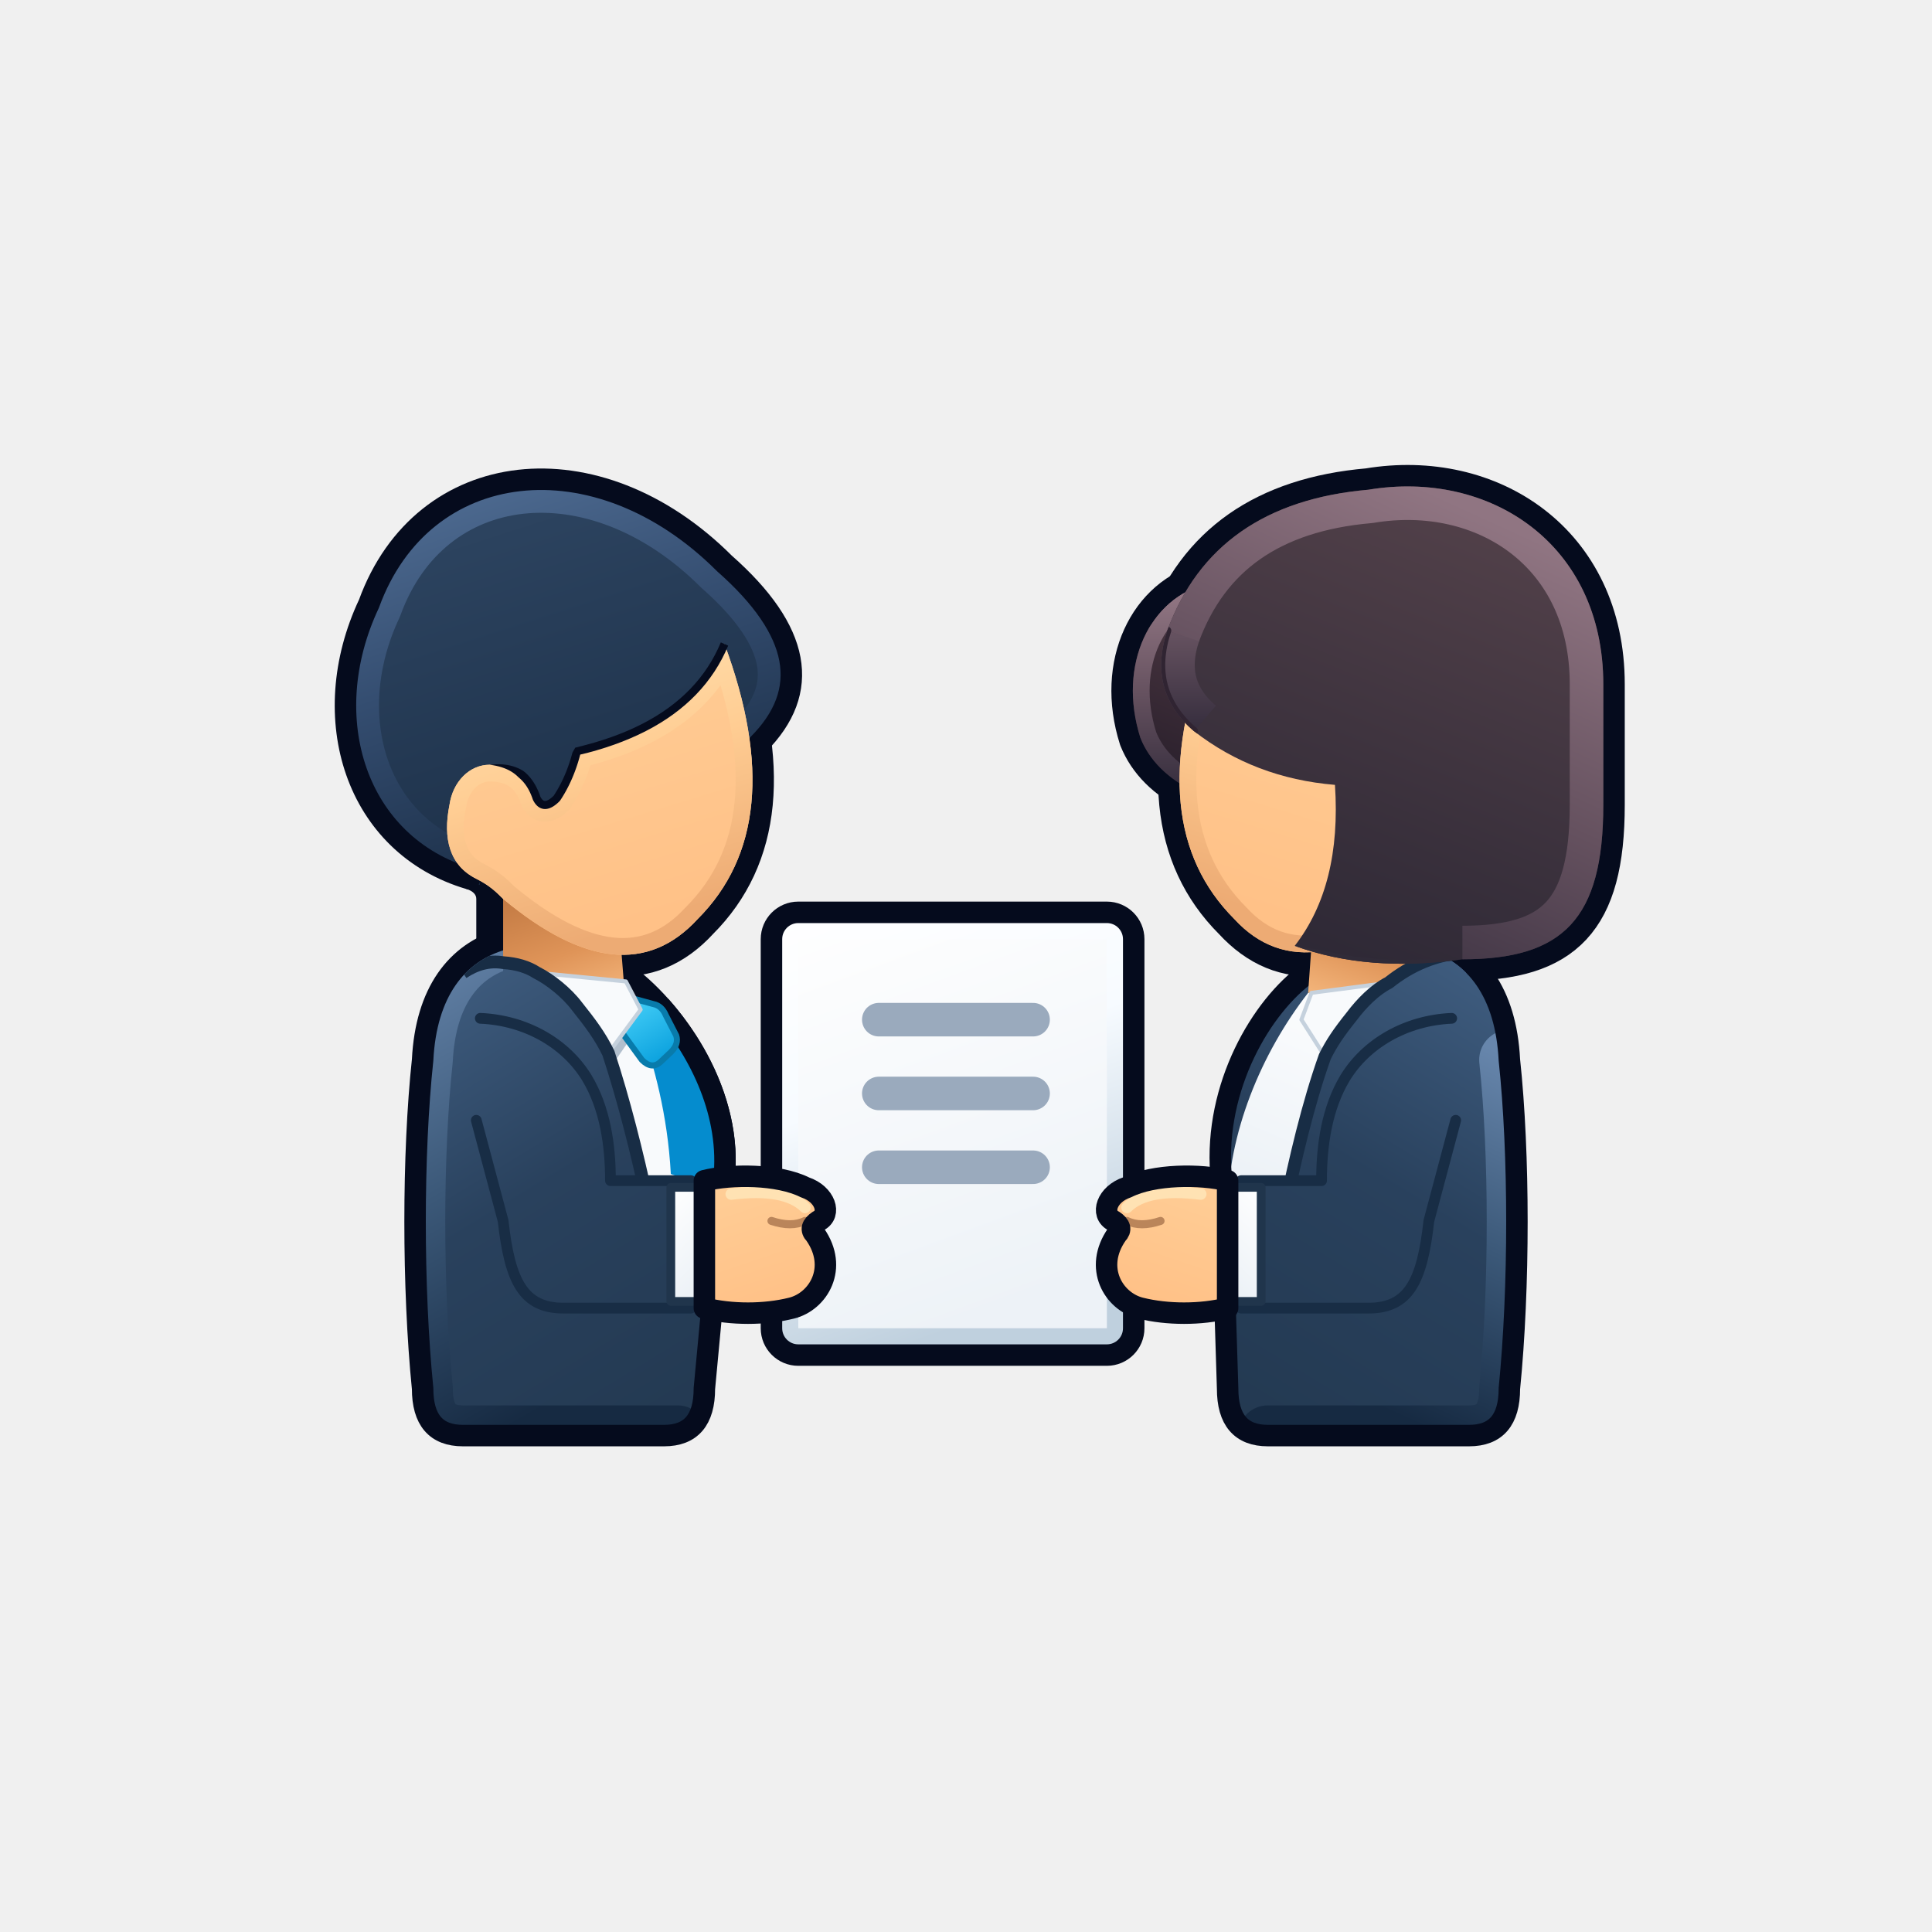
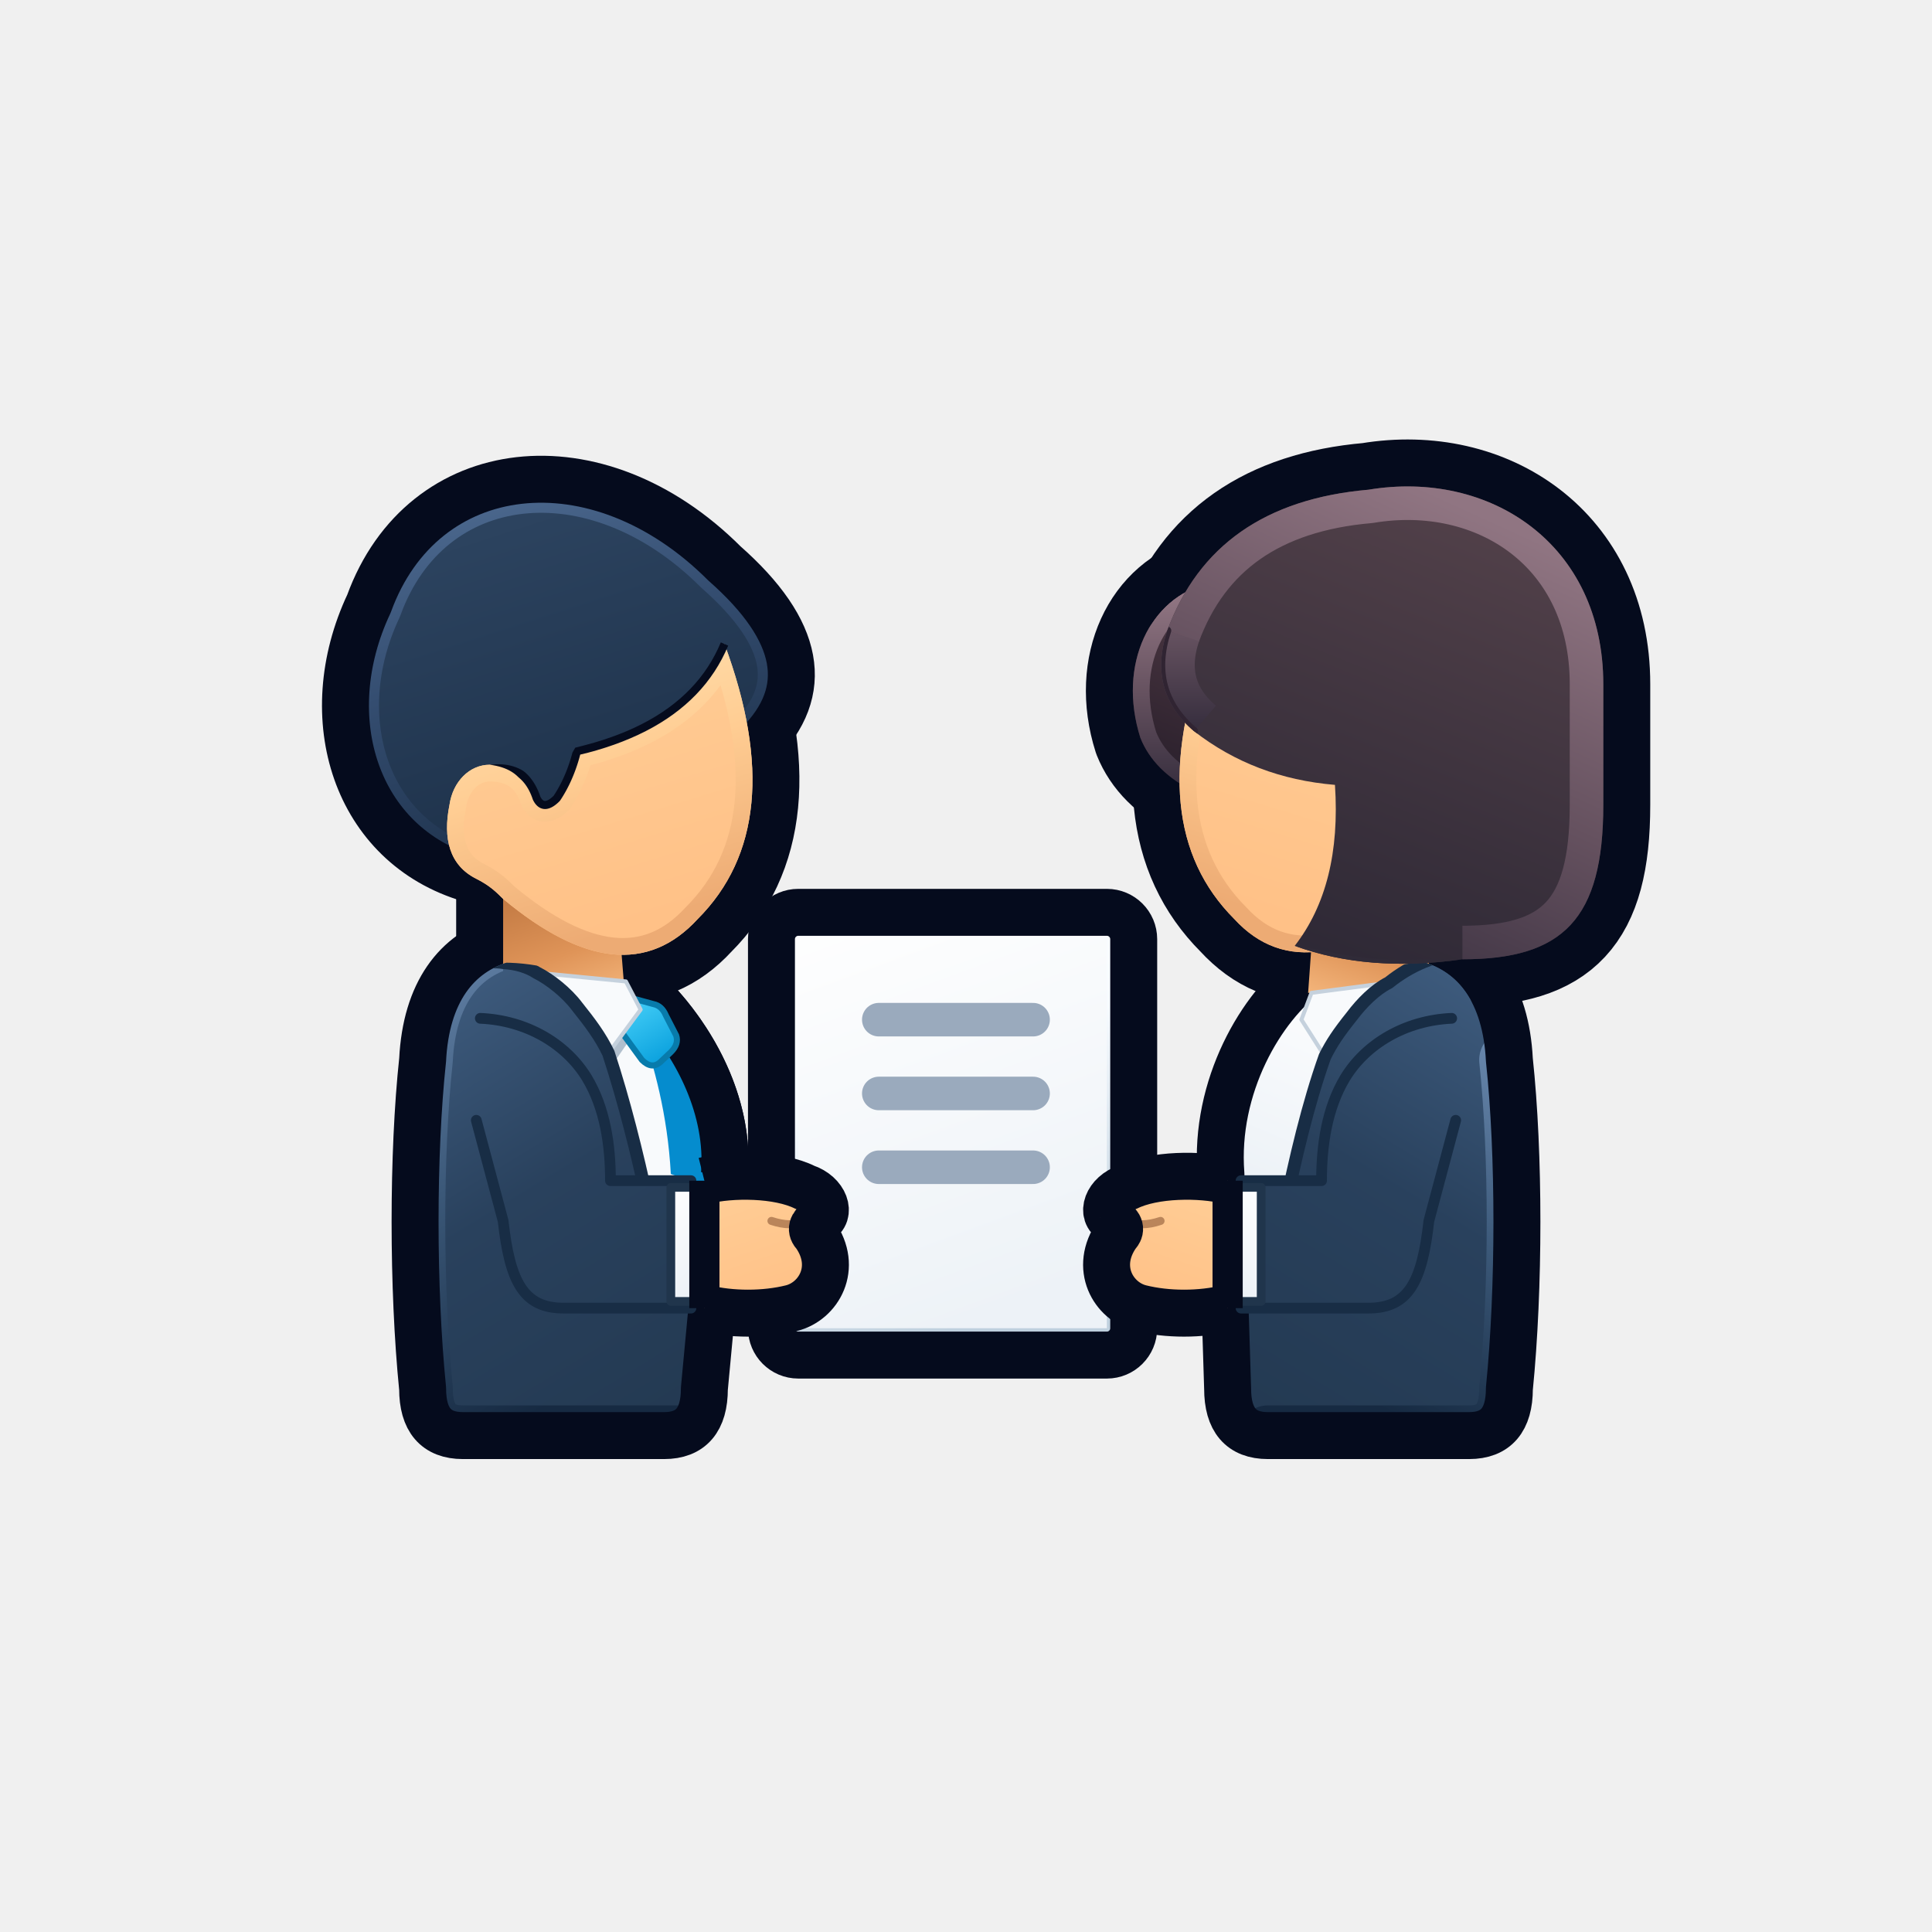
<svg xmlns="http://www.w3.org/2000/svg" width="288" height="288" viewBox="0 0 288 288" role="img" aria-labelledby="document-handoff-title">
  <defs>
    <linearGradient id="document-handoff-white" gradientUnits="objectBoundingBox" x1="0" y1="0" x2="0.3" y2="1">
      <stop offset="0" stop-color="#ffffff" stop-opacity="1" />
      <stop offset="1" stop-color="#edf2f7" stop-opacity="1" />
    </linearGradient>
    <linearGradient id="document-handoff-white-edge" gradientUnits="objectBoundingBox" x1="0" y1="0" x2="0.3" y2="1">
      <stop offset="0" stop-color="#ffffff" stop-opacity="1" />
      <stop offset="0.45" stop-color="#f7fbff" stop-opacity="1" />
      <stop offset="1" stop-color="#bfd0de" stop-opacity="1" />
    </linearGradient>
    <linearGradient id="document-handoff-jacket" gradientUnits="userSpaceOnUse" x1="63" y1="145" x2="105" y2="214">
      <stop offset="0" stop-color="#405e81" stop-opacity="1" />
      <stop offset="0.45" stop-color="#29415d" stop-opacity="1" />
      <stop offset="1" stop-color="#233951" stop-opacity="1" />
    </linearGradient>
    <linearGradient id="document-handoff-jacket-edge" gradientUnits="objectBoundingBox" x1="0" y1="0" x2="0.3" y2="1">
      <stop offset="0" stop-color="#6786ac" stop-opacity="1" />
      <stop offset="0.5" stop-color="#3b5878" stop-opacity="1" />
      <stop offset="1" stop-color="#162a42" stop-opacity="1" />
    </linearGradient>
    <linearGradient id="document-handoff-hair" gradientUnits="objectBoundingBox" x1="0" y1="0" x2="0.3" y2="1">
      <stop offset="0" stop-color="#304865" stop-opacity="1" />
      <stop offset="1" stop-color="#1a2d45" stop-opacity="1" />
    </linearGradient>
    <linearGradient id="document-handoff-hair-edge" gradientUnits="objectBoundingBox" x1="0" y1="0" x2="0.3" y2="1">
      <stop offset="0" stop-color="#547299" stop-opacity="1" />
      <stop offset="0.45" stop-color="#344d70" stop-opacity="1" />
      <stop offset="1" stop-color="#15273d" stop-opacity="1" />
    </linearGradient>
    <linearGradient id="document-handoff-skin" gradientUnits="objectBoundingBox" x1="0" y1="0" x2="0.3" y2="1">
      <stop offset="0" stop-color="#ffcf98" stop-opacity="1" />
      <stop offset="1" stop-color="#ffc187" stop-opacity="1" />
    </linearGradient>
    <linearGradient id="document-handoff-skin-edge" gradientUnits="objectBoundingBox" x1="0" y1="0" x2="0.3" y2="1">
      <stop offset="0" stop-color="#ffe4b5" stop-opacity="1" />
      <stop offset="0.5" stop-color="#ffcd93" stop-opacity="1" />
      <stop offset="1" stop-color="#edab74" stop-opacity="1" />
    </linearGradient>
    <path id="document-handoff-body0" d="M75 140 C68 142 63.5 148 63 158 C61.5 172 61.5 192 63 207 Q63 214 69 214 H99 Q105 214 105 207 L108 175 C109 162 100 150 93 145 Q84 140 75 140 Z" />
    <clipPath id="document-handoff-body0-clip">
      <use href="#document-handoff-body0" />
    </clipPath>
    <path id="document-handoff-headback0" d="M70 131 C53 126 47 107 55 90 C63 68 89 65 108 84 Q125 99 113 111 L111.84 111.03 Q113.8 127.2 104 137 Q93 149 75 134 Z" />
    <clipPath id="document-handoff-headback0-clip">
      <use href="#document-handoff-headback0" />
    </clipPath>
    <path id="document-handoff-face0" d="M73 114 C77 114 79 116 80 119 Q81 121 83 119 Q85 116 86 112 Q103 108 108 96 Q118 123 104 137 Q93 149 75 134 C74 133 73 132 71 131 C67 129 66 125 67 120 C67.5 116.5 70 114 73 114 Z" />
    <clipPath id="document-handoff-face0-clip">
      <use href="#document-handoff-face0" />
    </clipPath>
    <path id="document-handoff-body1" d="M75 140 C68 142 63.5 148 63 158 C61.5 172 61.5 192 63 207 Q63 214 69 214 H99 Q105 214 105 207 L106 175 C107 162 100 150 93 145 Q84 140 75 140 Z" />
    <clipPath id="document-handoff-body1-clip">
      <use href="#document-handoff-body1" />
    </clipPath>
    <path id="document-handoff-face1" d="M72 114 Q78 111 83 117 L86 111 Q103 108 108 96 Q118 123 104 137 Q93 149 73 132 Q67 131 67 123 Q66 118 72 114 Z" />
    <clipPath id="document-handoff-face1-clip">
      <use href="#document-handoff-face1" />
    </clipPath>
    <rect id="document-handoff-paper" x="115" y="136" width="54" height="66" rx="4" />
    <clipPath id="document-handoff-paper-clip">
      <use href="#document-handoff-paper" />
    </clipPath>
    <path id="document-handoff-hand0" d="M105 176 C109 175 116 175 120 177 C123 178 124 181 122 182 Q120.5 183 121.5 184 C125 189 122 194 118 195 C114 196 109 196 105 195 Z" />
    <clipPath id="document-handoff-hand0-clip">
      <use href="#document-handoff-hand0" />
    </clipPath>
    <path id="document-handoff-hand1" d="M105 176 C109 175 116 175 120 177 C123 178 124 181 122 182 Q120.5 183 121.5 184 C125 189 122 194 118 195 C114 196 109 196 105 195 Z" />
    <clipPath id="document-handoff-hand1-clip">
      <use href="#document-handoff-hand1" />
    </clipPath>
    <linearGradient id="document-handoff-neck" gradientUnits="userSpaceOnUse" x1="78" y1="134" x2="84" y2="151">
      <stop offset="0" stop-color="#c57c45" />
      <stop offset="0.55" stop-color="#df9458" />
      <stop offset="1" stop-color="#f3b47a" />
    </linearGradient>
    <linearGradient id="document-handoff-woman-hair" gradientUnits="userSpaceOnUse" x1="63" y1="80" x2="89" y2="145">
      <stop offset="0" stop-color="#514049" />
      <stop offset="1" stop-color="#2d2835" />
    </linearGradient>
    <linearGradient id="document-handoff-woman-edge" gradientUnits="userSpaceOnUse" x1="62" y1="79" x2="93" y2="147">
      <stop offset="0" stop-color="#907582" />
      <stop offset="0.5" stop-color="#65515f" />
      <stop offset="1" stop-color="#352d3d" />
    </linearGradient>
    <path id="document-handoff-woman-bob" d="M70 143 C55 143 49 137 49 120 V102 C49 81 66 70 84 73 Q107 75 114 94 Q117 103 110 109 Q101 116 89 117 Q88 132 95 141 Q84 145 70 143 Z" />
    <clipPath id="document-handoff-woman-bob-clip">
      <use href="#document-handoff-woman-bob" />
    </clipPath>
    <clipPath id="document-handoff-shirt-front-clip">
      <use href="#document-handoff-shirt0" />
    </clipPath>
    <linearGradient id="document-handoff-knot-paint" gradientUnits="userSpaceOnUse" x1="94" y1="149" x2="100" y2="159">
      <stop offset="0" stop-color="#45cff8" />
      <stop offset="1" stop-color="#039bda" />
    </linearGradient>
    <path id="document-handoff-woman-far-fringe" d="M108 87 C116.5 89 121.5 99 118 110 Q116 115 110 118 L106 106 L106 96 Z" />
    <clipPath id="document-handoff-woman-far-fringe-clip">
      <use href="#document-handoff-woman-far-fringe" />
    </clipPath>
    <clipPath id="document-handoff-woman-exterior-hair-edge" clipPathUnits="userSpaceOnUse">
      <path d="M0 0 H288 V288 H0 Z M108 87 C116.5 89 121.5 99 118 110 Q116 115 110 118 L106 106 L106 96 Z" clip-rule="evenodd" fill-rule="evenodd" />
    </clipPath>
    <linearGradient id="document-handoff-near-fringe-edge" gradientUnits="userSpaceOnUse" x1="114" y1="94" x2="114" y2="109">
      <stop offset="0" stop-color="#675361" />
      <stop offset="1" stop-color="#352d3d" />
    </linearGradient>
    <linearGradient id="document-handoff-far-fringe-edge" gradientUnits="userSpaceOnUse" x1="114" y1="89" x2="114" y2="118">
      <stop offset="0" stop-color="#907582" />
      <stop offset="0.5" stop-color="#65515f" />
      <stop offset="1" stop-color="#352d3d" />
    </linearGradient>
    <linearGradient id="document-handoff-far-fringe-paint" gradientUnits="userSpaceOnUse" x1="111" y1="92" x2="120" y2="113">
      <stop offset="0" stop-color="#493540" />
      <stop offset="1" stop-color="#2a202c" />
    </linearGradient>
    <mask id="document-handoff-collar-interior-mask" maskUnits="userSpaceOnUse" x="40" y="130" width="80" height="90">
-       <use href="#document-handoff-body0" fill="white" stroke="black" stroke-width="3.2" />
+       <use href="#document-handoff-body0" fill="white" stroke="black" stroke-width="7" />
    </mask>
    <mask id="document-handoff-hair-above-suit-mask" maskUnits="userSpaceOnUse" x="35" y="60" width="100" height="165">
      <rect x="35" y="60" width="100" height="165" fill="white" />
      <use href="#document-handoff-body1" fill="black" />
    </mask>
  </defs>
  <g stroke-linecap="round" stroke-linejoin="round">
    <g transform="" stroke-linecap="round" stroke-linejoin="round">
      <g id="document-handoff-tailored-suit0">
        <use href="#document-handoff-body0" fill="url(#document-handoff-jacket)" />
        <path d="M75 140 C68 142 63.5 148 63 158 C61.5 172 61.5 192 63 207 Q63 214 69 214 H101" fill="none" stroke="url(#document-handoff-jacket-edge)" stroke-width="9" clip-path="url(#document-handoff-body0-clip)" />
        <g clip-path="url(#document-handoff-body0-clip)">
          </g>
-         <path fill="none" stroke="#050b1d" stroke-width="3.2" d="M75 140 C68 142 63.5 148 63 158 C61.5 172 61.5 192 63 207 Q63 214 69 214 H99 Q105 214 105 207 L108 175 C109 162 100 150 93 145" />
-       </g>
-       <path id="document-handoff-face-front-outline0" d="M108 96 Q118 123 104 137 Q93 149 75 134" fill="none" stroke="#050b1d" stroke-width="6.4" stroke-linecap="butt" />
+         <path fill="none" stroke="#050b1d" stroke-width="7" d="M75 140 C68 142 63.5 148 63 158 C61.5 172 61.5 192 63 207 Q63 214 69 214 H99 Q105 214 105 207 L108 175 C109 162 100 150 93 145" />
+       </g>
+       <path id="document-handoff-face-front-outline0" d="M108 96 Q118 123 104 137 Q93 149 75 134" fill="none" stroke="#050b1d" stroke-width="14" stroke-linecap="butt" />
      <path id="document-handoff-nape-join0" d="M69 130 L75 132 V140 H71 V134 Q71 133 69.5 132.5 Z" fill="#050b1d" />
      <use href="#document-handoff-headback0" fill="url(#document-handoff-hair)" />
      <use href="#document-handoff-headback0" fill="none" stroke="url(#document-handoff-hair-edge)" stroke-width="10" clip-path="url(#document-handoff-headback0-clip)" />
-       <path fill="none" stroke="#050b1d" stroke-width="3.2" d="M70 131 C53 126 47 107 55 90 C63 68 89 65 108 84 Q125 99 113 111" />
-       <path id="document-handoff-neck-back-outline0" d="M75 130 V140" fill="none" stroke="#050b1d" stroke-width="7" stroke-linecap="butt" />
+       <path fill="none" stroke="#050b1d" stroke-width="7" d="M70 131 C53 126 47 107 55 90 C63 68 89 65 108 84 Q125 99 113 111" />
+       <path id="document-handoff-neck-back-outline0" d="M75 130 V140" fill="none" stroke="#050b1d" stroke-width="14" stroke-linecap="butt" />
      <path id="document-handoff-neck0" d="M75 131 Q84 134 92 134 L93 146.5 L86.5 146.3 C83 146 79 144.8 75 144.5 Z" fill="url(#document-handoff-neck)" />
      <g id="document-handoff-back-collar0">
        <path id="document-handoff-back-collar-fill0" d="M75 143.5 Q78 143.7 80 145 L80 146 L75 145.5 Z" fill="url(#document-handoff-jacket)" mask="url(#document-handoff-collar-interior-mask)" />
        <path d="M80 145 C82 146 84.5 148 86 150 C88 152.5 89.5 154.5 90.7 157 C93 164 95 172 96.5 179 H105 C105 169 100 157 93 146.5 Z" fill="#f8fafc" id="document-handoff-shirt0" />
        <path id="document-handoff-shirt-collar-shadow" d="M86 150 L90.7 157 L95 150.5 L95.8 152.2 L91.1 159 L87.2 152.7 Z" fill="#b1bfcd" clip-path="url(#document-handoff-shirt-front-clip)" />
        <path id="document-handoff-tie" d="M95.5 153 L100.57 152.565 C105.075 158.523 108.65 166.55 108 175 L107.917 178 L100 175 C99.5 166 97.5 159 95.5 153 Z" fill="#058cce" />
      </g>
-       <path id="document-handoff-tie-chest-outline" d="M98.438 149.969 C103.875 156.062 108.75 165.25 108 175" fill="none" stroke="#050b1d" stroke-width="3.2" stroke-linecap="butt" />
+       <path id="document-handoff-tie-chest-outline" d="M98.438 149.969 C103.875 156.062 108.75 165.25 108 175" fill="none" stroke="#050b1d" stroke-width="7" stroke-linecap="butt" />
      <path id="document-handoff-tie-knot" d="M 92.72 148.4 L 97.395 149.675 Q 98.67 149.93 99.265 151.375 L 100.795 154.35 Q 101.22 155.625 100.03 156.815 L 98.415 158.345 Q 97.14 159.45 95.695 158.005 L 92.72 153.925 Q 91.445 152.225 92.72 148.4 Z" fill="url(#document-handoff-knot-paint)" stroke="#087bab" stroke-width=".9" />
      <path id="document-handoff-shirt-collar-tip" d="M80 145 L93.3 146.3 L95.5 150.5 L90.7 157 L86 150 Z" fill="#f8fafc" stroke="#c5d1dd" stroke-width=".6" stroke-linejoin="round" />
      <path id="document-handoff-lapel0" mask="url(#document-handoff-collar-interior-mask)" d="M69 145 Q72 143 75 143.5 Q78 143.7 80 145 C82 146 84.5 148 86 150 C88 152.5 89.5 154.5 90.7 157 C93 164 95 172 96.5 179" fill="none" stroke="#182d45" stroke-width="1.9" stroke-linecap="butt" stroke-linejoin="round" />
      <use href="#document-handoff-face0" fill="url(#document-handoff-skin)" />
      <use href="#document-handoff-face0" fill="none" stroke="url(#document-handoff-skin-edge)" stroke-width="5" clip-path="url(#document-handoff-face0-clip)" />
      <path d="M73.000 114.000 L73.487 114.069 L73.949 114.156 L74.385 114.260 L74.797 114.380 L75.184 114.516 L75.547 114.666 L75.886 114.831 L76.204 115.009 L76.499 115.200 L76.773 115.402 L77.028 115.616 L77.263 115.841 L77.502 116.052 L77.734 116.269 L77.954 116.500 L78.161 116.745 L78.357 117.004 L78.542 117.277 L78.716 117.563 L78.879 117.863 L79.032 118.176 L79.175 118.502 L79.307 118.840 L79.444 119.226 L79.563 119.456 L79.671 119.633 L79.786 119.798 L79.910 119.951 L80.043 120.091 L80.188 120.219 L80.343 120.331 L80.509 120.426 L80.686 120.501 L80.870 120.556 L81.059 120.589 L81.250 120.600 L81.441 120.590 L81.631 120.559 L81.817 120.511 L82.001 120.446 L82.181 120.366 L82.360 120.271 L82.537 120.163 L82.714 120.041 L82.890 119.906 L83.067 119.758 L83.245 119.598 L83.468 119.375 L83.669 119.073 L83.836 118.810 L83.999 118.543 L84.158 118.273 L84.314 117.999 L84.466 117.722 L84.614 117.441 L84.759 117.157 L84.900 116.870 L85.037 116.579 L85.171 116.284 L85.301 115.986 L85.428 115.685 L85.551 115.380 L85.670 115.072 L85.786 114.761 L85.898 114.446 L86.007 114.127 L86.112 113.805 L86.213 113.480 L86.311 113.152 L86.405 112.820 L86.495 112.484 L86.250 112.545 L87.548 112.233 L88.918 111.854 L90.247 111.446 L91.534 111.010 L92.781 110.545 L93.986 110.051 L95.151 109.529 L96.274 108.978 L97.356 108.399 L98.396 107.790 L99.395 107.152 L100.353 106.485 L101.269 105.789 L102.143 105.065 L102.975 104.311 L103.765 103.528 L104.513 102.716 L105.219 101.875 L105.881 101.005 L106.502 100.107 L107.079 99.180 L107.614 98.225 L108.105 97.242 L108.548 96.243 L107.452 95.757 L107.020 96.730 L106.553 97.664 L106.046 98.570 L105.498 99.449 L104.910 100.300 L104.281 101.125 L103.612 101.923 L102.901 102.695 L102.150 103.439 L101.357 104.158 L100.523 104.849 L99.647 105.515 L98.730 106.154 L97.770 106.766 L96.769 107.351 L95.726 107.911 L94.641 108.443 L93.514 108.949 L92.344 109.427 L91.132 109.879 L89.878 110.304 L88.582 110.702 L87.243 111.072 L85.750 111.455 L85.335 112.179 L85.248 112.500 L85.158 112.817 L85.065 113.131 L84.968 113.441 L84.868 113.748 L84.765 114.051 L84.658 114.351 L84.548 114.647 L84.435 114.939 L84.318 115.228 L84.199 115.514 L84.075 115.796 L83.949 116.074 L83.819 116.349 L83.686 116.621 L83.549 116.889 L83.409 117.153 L83.266 117.414 L83.120 117.672 L82.970 117.926 L82.817 118.176 L82.660 118.423 L82.532 118.625 L82.425 118.722 L82.280 118.853 L82.141 118.969 L82.008 119.070 L81.883 119.157 L81.765 119.229 L81.655 119.287 L81.555 119.332 L81.464 119.364 L81.383 119.385 L81.312 119.397 L81.250 119.400 L81.195 119.397 L81.144 119.388 L81.096 119.374 L81.046 119.352 L80.994 119.322 L80.937 119.281 L80.877 119.228 L80.813 119.160 L80.746 119.077 L80.677 118.979 L80.607 118.863 L80.556 118.774 L80.432 118.421 L80.283 118.041 L80.121 117.672 L79.945 117.313 L79.756 116.965 L79.552 116.629 L79.333 116.306 L79.098 115.995 L78.847 115.699 L78.579 115.417 L78.295 115.151 L77.987 114.909 L77.644 114.712 L77.288 114.537 L76.919 114.383 L76.537 114.250 L76.142 114.140 L75.734 114.052 L75.314 113.987 L74.879 113.944 L74.431 113.924 L73.969 113.926 L73.492 113.952 L73.000 114.000 Z" fill="#050b1d" />
    </g>
    <g transform="translate(288 0) scale(-1 1)" stroke-linecap="round" stroke-linejoin="round">
      <g id="document-handoff-tailored-suit1">
        <use href="#document-handoff-body1" fill="url(#document-handoff-jacket)" />
        <path d="M63 158 C61.5 172 61.5 192 63 207 Q63 214 69 214 H99" fill="none" stroke="url(#document-handoff-jacket-edge)" stroke-width="9" clip-path="url(#document-handoff-body1-clip)" />
        <g clip-path="url(#document-handoff-body1-clip)">
          <path d="M81 146.5 C83 147.5 85 149.5 86.5 151.5 C88.5 154 89.5 155.5 90.5 157.5 C93 164.5 95 173 96.5 180.5 H105 C105 169 100 157 93 148 Z" fill="url(#document-handoff-white)" id="document-handoff-shirt1" />
        </g>
-         <path fill="none" stroke="#050b1d" stroke-width="3.2" d="M75 140 C68 142 63.5 148 63 158 C61.5 172 61.5 192 63 207 Q63 214 69 214 H99 Q105 214 105 207 L106 175 C107 162 100 150 93 145" />
-       </g>
-       <path id="document-handoff-face-front-outline1" d="M108 96 Q118 123 104 137 Q93 149 75 134" fill="none" stroke="#050b1d" stroke-width="6.4" stroke-linecap="butt" />
+         <path fill="none" stroke="#050b1d" stroke-width="7" d="M75 140 C68 142 63.5 148 63 158 C61.5 172 61.5 192 63 207 Q63 214 69 214 H99 Q105 214 105 207 L106 175 C107 162 100 150 93 145" />
+       </g>
+       <path id="document-handoff-face-front-outline1" d="M108 96 Q118 123 104 137 Q93 149 75 134" fill="none" stroke="#050b1d" stroke-width="14" stroke-linecap="butt" />
      <g id="document-handoff-woman-far-fringe-layer">
-         <use href="#document-handoff-woman-far-fringe" fill="none" stroke="#050b1d" stroke-width="6.4" stroke-linejoin="round" />
+         <use href="#document-handoff-woman-far-fringe" fill="none" stroke="#050b1d" stroke-width="14" stroke-linejoin="round" />
        <use href="#document-handoff-woman-far-fringe" fill="url(#document-handoff-far-fringe-paint)" />
        <path d="M108 87 C116.5 89 121.5 99 118 110 Q116 115 110 118" fill="none" stroke="url(#document-handoff-far-fringe-edge)" stroke-width="5" clip-path="url(#document-handoff-woman-far-fringe-clip)" />
      </g>
-       <path id="document-handoff-neck-back-outline1" d="M75 130 V140" fill="none" stroke="#050b1d" stroke-width="6.4" stroke-linecap="butt" />
+       <path id="document-handoff-neck-back-outline1" d="M75 130 V140" fill="none" stroke="#050b1d" stroke-width="14" stroke-linecap="butt" />
      <path id="document-handoff-neck1" d="M75 131 Q84 134 92 134 L93 148 H90 C85 148 80 146.5 75 146 Z" fill="url(#document-handoff-neck)" />
      <g id="document-handoff-back-collar1">
        <path id="document-handoff-back-collar-fill1" mask="url(#document-handoff-collar-interior-mask)" d="M70 142 Q76 142.5 81 146.5 L81 153 H68 Z" fill="url(#document-handoff-jacket)" />
        <path id="document-handoff-woman-shirt-collar" d="M81 146.5 L92.5 148 L94 152 L90.5 157.5 L86.5 151.5 Z" fill="#f8fafc" stroke="#c5d1dd" stroke-width=".6" />
        <path id="document-handoff-lapel1" mask="url(#document-handoff-collar-interior-mask)" d="M70 142 Q76 142.5 81 146.5 C83 147.5 85 149.5 86.5 151.5 C88.5 154 89.5 155.5 90.5 157.5 C93 164.5 95 173 96.5 180.5" fill="none" stroke="#182d45" stroke-width="1.9" stroke-linecap="butt" stroke-linejoin="round" />
      </g>
      <use href="#document-handoff-face1" fill="url(#document-handoff-skin)" />
      <use href="#document-handoff-face1" fill="none" stroke="url(#document-handoff-skin-edge)" stroke-width="5" clip-path="url(#document-handoff-face1-clip)" />
      <path fill="none" stroke="#050b1d" stroke-width="1.2" d="M72 114 Q78 111 83 117 L86 111 Q103 108 108 96" />
-       <path id="document-handoff-woman-fringe-outline" mask="url(#document-handoff-hair-above-suit-mask)" d="M70 143 C55 143 49 137 49 120 V102 C49 81 66 70 84 73 Q107 75 114 94" fill="none" stroke="#050b1d" stroke-width="6.4" stroke-linecap="butt" stroke-linejoin="round" clip-path="url(#document-handoff-woman-exterior-hair-edge)" />
+       <path id="document-handoff-woman-fringe-outline" mask="url(#document-handoff-hair-above-suit-mask)" d="M70 143 C55 143 49 137 49 120 V102 C49 81 66 70 84 73 Q107 75 114 94" fill="none" stroke="#050b1d" stroke-width="14" stroke-linecap="butt" stroke-linejoin="round" clip-path="url(#document-handoff-woman-exterior-hair-edge)" />
      <use href="#document-handoff-woman-bob" fill="url(#document-handoff-woman-hair)" />
      <g clip-path="url(#document-handoff-woman-bob-clip)">
        <path d="M70 143 C55 143 49 137 49 120 V102 C49 81 66 70 84 73 Q107 75 114 94" fill="none" stroke="url(#document-handoff-woman-edge)" stroke-width="10" stroke-linecap="butt" />
        <path id="document-handoff-near-fringe-highlight" d="M114 94 Q117 103 110 109" fill="none" stroke="url(#document-handoff-near-fringe-edge)" stroke-width="10" stroke-linecap="butt" />
      </g>
      <path d="M95.000 141.000 L94.031 141.184 L93.059 141.345 L92.082 141.482 L91.101 141.596 L90.148 141.822 L89.188 142.038 L88.216 142.233 L87.235 142.408 L86.242 142.562 L85.240 142.696 L84.226 142.809 L83.202 142.902 L82.168 142.974 L81.122 143.025 L80.066 143.056 L79.000 143.067 L77.923 143.056 L76.835 143.025 L75.737 142.974 L74.624 142.948 L73.491 142.991 L72.343 143.014 L71.179 143.017 L70.000 143.000 L70.000 143.000 L71.144 143.296 L72.282 143.570 L73.415 143.822 L74.542 144.052 L75.670 144.172 L76.790 144.225 L77.900 144.256 L79.000 144.267 L80.090 144.256 L81.169 144.225 L82.239 144.172 L83.298 144.098 L84.347 144.003 L85.385 143.887 L86.414 143.750 L87.432 143.592 L88.440 143.412 L89.437 143.212 L90.425 142.990 L91.399 142.737 L92.324 142.330 L93.233 141.905 L94.125 141.462 L95.000 141.000 Z" fill="#302b38" clip-path="url(#document-handoff-woman-bob-clip)" />
      <path id="document-handoff-fringe-separation" d="M114 94 Q117 103 110 109" fill="none" stroke="#302432" stroke-width="1.2" stroke-linecap="round" clip-path="url(#document-handoff-woman-bob-clip)" />
    </g>
    <use href="#document-handoff-paper" fill="url(#document-handoff-white)" />
    <use href="#document-handoff-paper" fill="none" stroke="url(#document-handoff-white-edge)" stroke-width="8" clip-path="url(#document-handoff-paper-clip)" />
-     <use href="#document-handoff-paper" fill="none" stroke="#050b1d" stroke-width="3.2" />
+     <use href="#document-handoff-paper" fill="none" stroke="#050b1d" stroke-width="7" />
    <path d="M131 152 H154" fill="none" stroke="#9aaabd" stroke-width="5" />
    <path d="M131 163 H154" fill="none" stroke="#9aaabd" stroke-width="5" />
    <path d="M131 174 H154" fill="none" stroke="#9aaabd" stroke-width="5" />
    <g transform="" stroke-linecap="round" stroke-linejoin="round">
      <g id="document-handoff-rounded-sleeve0">
        <path d="M73.5 176 H103 V195 H84 C78 195 76 191 75 182 Z" fill="url(#document-handoff-jacket)" />
        <path d="M71.6 151.8 C78.5 152.1 84.4 155.6 87.5 160.7 C90.2 165.2 91 170.7 91 176 H103 M71 167 L75 182 C76 191 78 195 84 195 H103" fill="none" stroke="#182d45" stroke-width="1.6" />
        <path d="M100 177 H105 V194 H100 Z" fill="url(#document-handoff-white)" stroke="#20354c" stroke-width="1.3" />
      </g>
      <use href="#document-handoff-hand0" fill="url(#document-handoff-skin)" />
      <path d="M109 178 Q117 177 120 180" fill="none" stroke="#ffe2b3" stroke-width="1.7" stroke-linecap="round" clip-path="url(#document-handoff-hand0-clip)" />
      <path id="document-handoff-hand0-finger-creases" d="M115 182 Q118 183 120 182" fill="none" stroke="#ba855a" stroke-width="1.2" stroke-linecap="round" clip-path="url(#document-handoff-hand0-clip)" stroke-linejoin="round" />
-       <use href="#document-handoff-hand0" fill="none" stroke="#050b1d" stroke-width="3.2" />
+       <path d="M105 176 C109 175 116 175 120 177 C123 178 124 181 122 182 Q120.5 183 121.5 184 C125 189 122 194 118 195 C114 196 109 196 105 195" fill="none" stroke="#050b1d" stroke-width="7" stroke-linecap="butt" />
+       <path id="document-handoff-wrist-seam0" d="M105 176 V195" fill="none" stroke="#050b1d" stroke-width="4.5" stroke-linecap="butt" />
    </g>
    <g transform="translate(288 0) scale(-1 1)" stroke-linecap="round" stroke-linejoin="round">
      <g id="document-handoff-rounded-sleeve1">
        <path d="M73.5 176 H103 V195 H84 C78 195 76 191 75 182 Z" fill="url(#document-handoff-jacket)" />
        <path d="M71.6 151.8 C78.5 152.1 84.4 155.6 87.5 160.7 C90.2 165.2 91 170.7 91 176 H103 M71 167 L75 182 C76 191 78 195 84 195 H103" fill="none" stroke="#182d45" stroke-width="1.6" />
        <path d="M100 177 H105 V194 H100 Z" fill="url(#document-handoff-white)" stroke="#20354c" stroke-width="1.3" />
      </g>
      <use href="#document-handoff-hand1" fill="url(#document-handoff-skin)" />
      <path d="M109 178 Q117 177 120 180" fill="none" stroke="#ffe2b3" stroke-width="1.7" stroke-linecap="round" clip-path="url(#document-handoff-hand1-clip)" />
      <path id="document-handoff-hand1-finger-creases" d="M115 182 Q118 183 120 182" fill="none" stroke="#ba855a" stroke-width="1.2" stroke-linecap="round" clip-path="url(#document-handoff-hand1-clip)" stroke-linejoin="round" />
-       <use href="#document-handoff-hand1" fill="none" stroke="#050b1d" stroke-width="3.2" />
+       <path d="M105 176 C109 175 116 175 120 177 C123 178 124 181 122 182 Q120.5 183 121.5 184 C125 189 122 194 118 195 C114 196 109 196 105 195" fill="none" stroke="#050b1d" stroke-width="7" stroke-linecap="butt" />
+       <path id="document-handoff-wrist-seam1" d="M105 176 V195" fill="none" stroke="#050b1d" stroke-width="4.5" stroke-linecap="butt" />
    </g>
  </g>
</svg>
